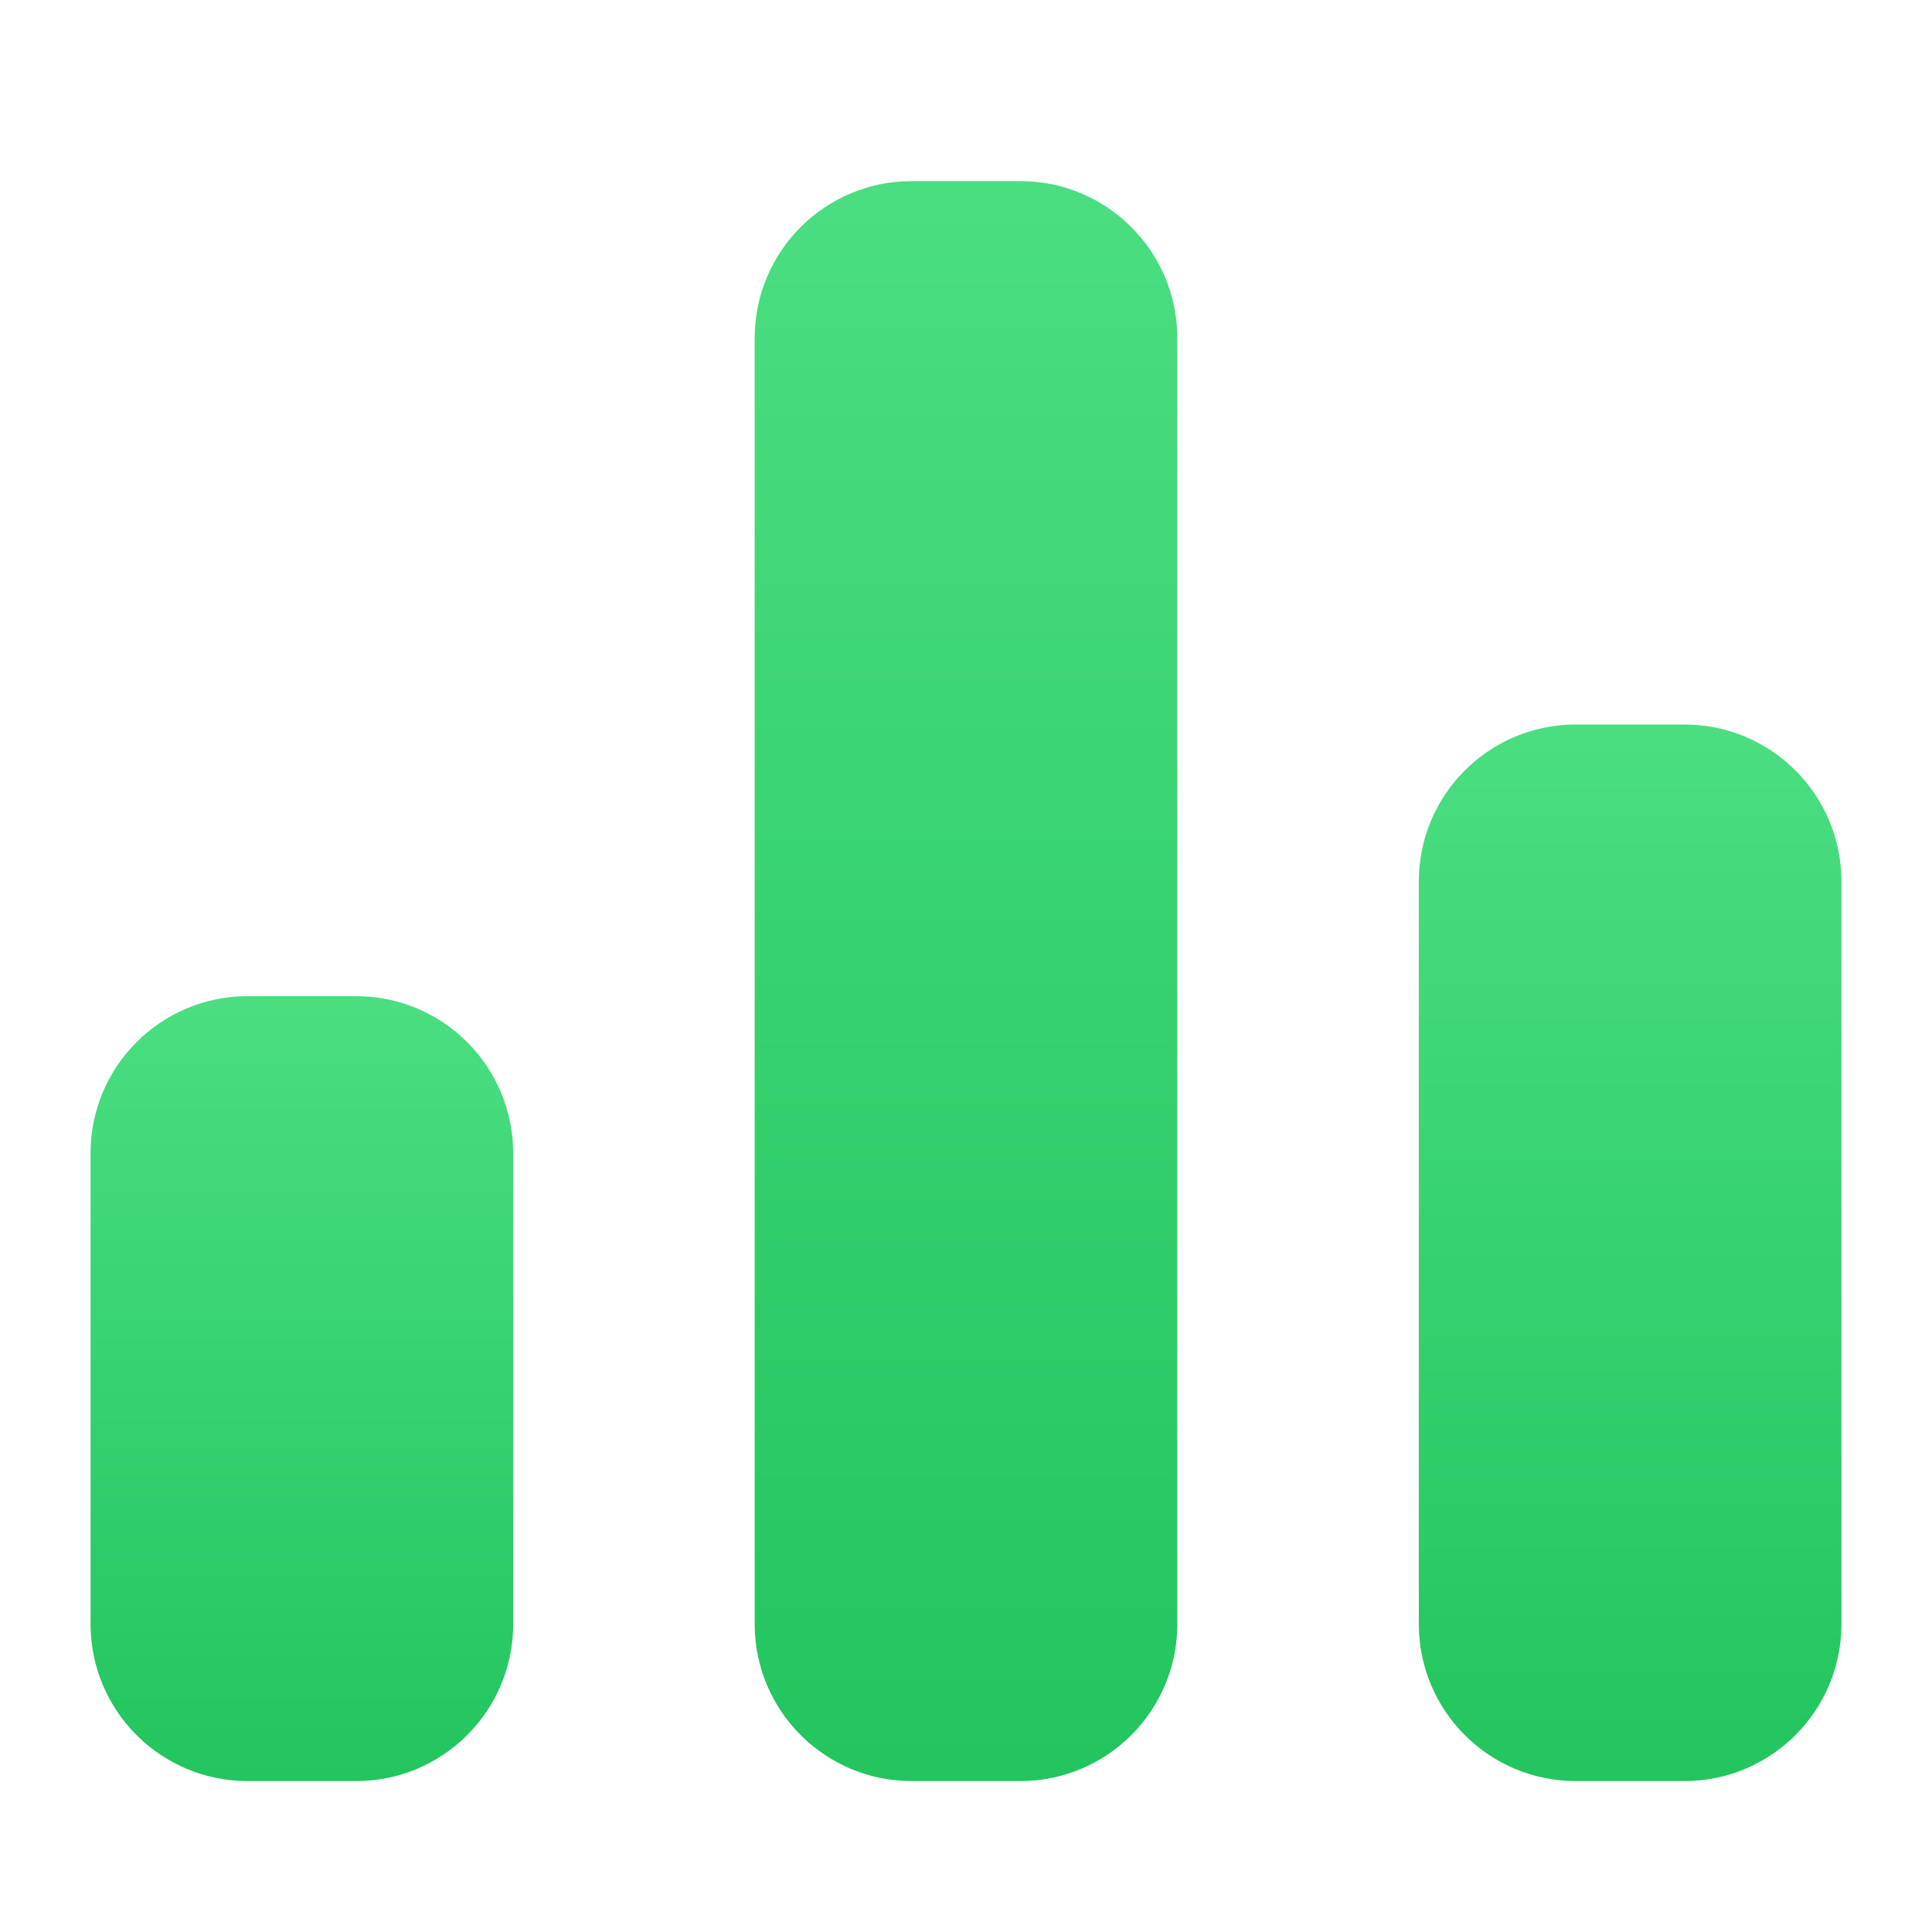
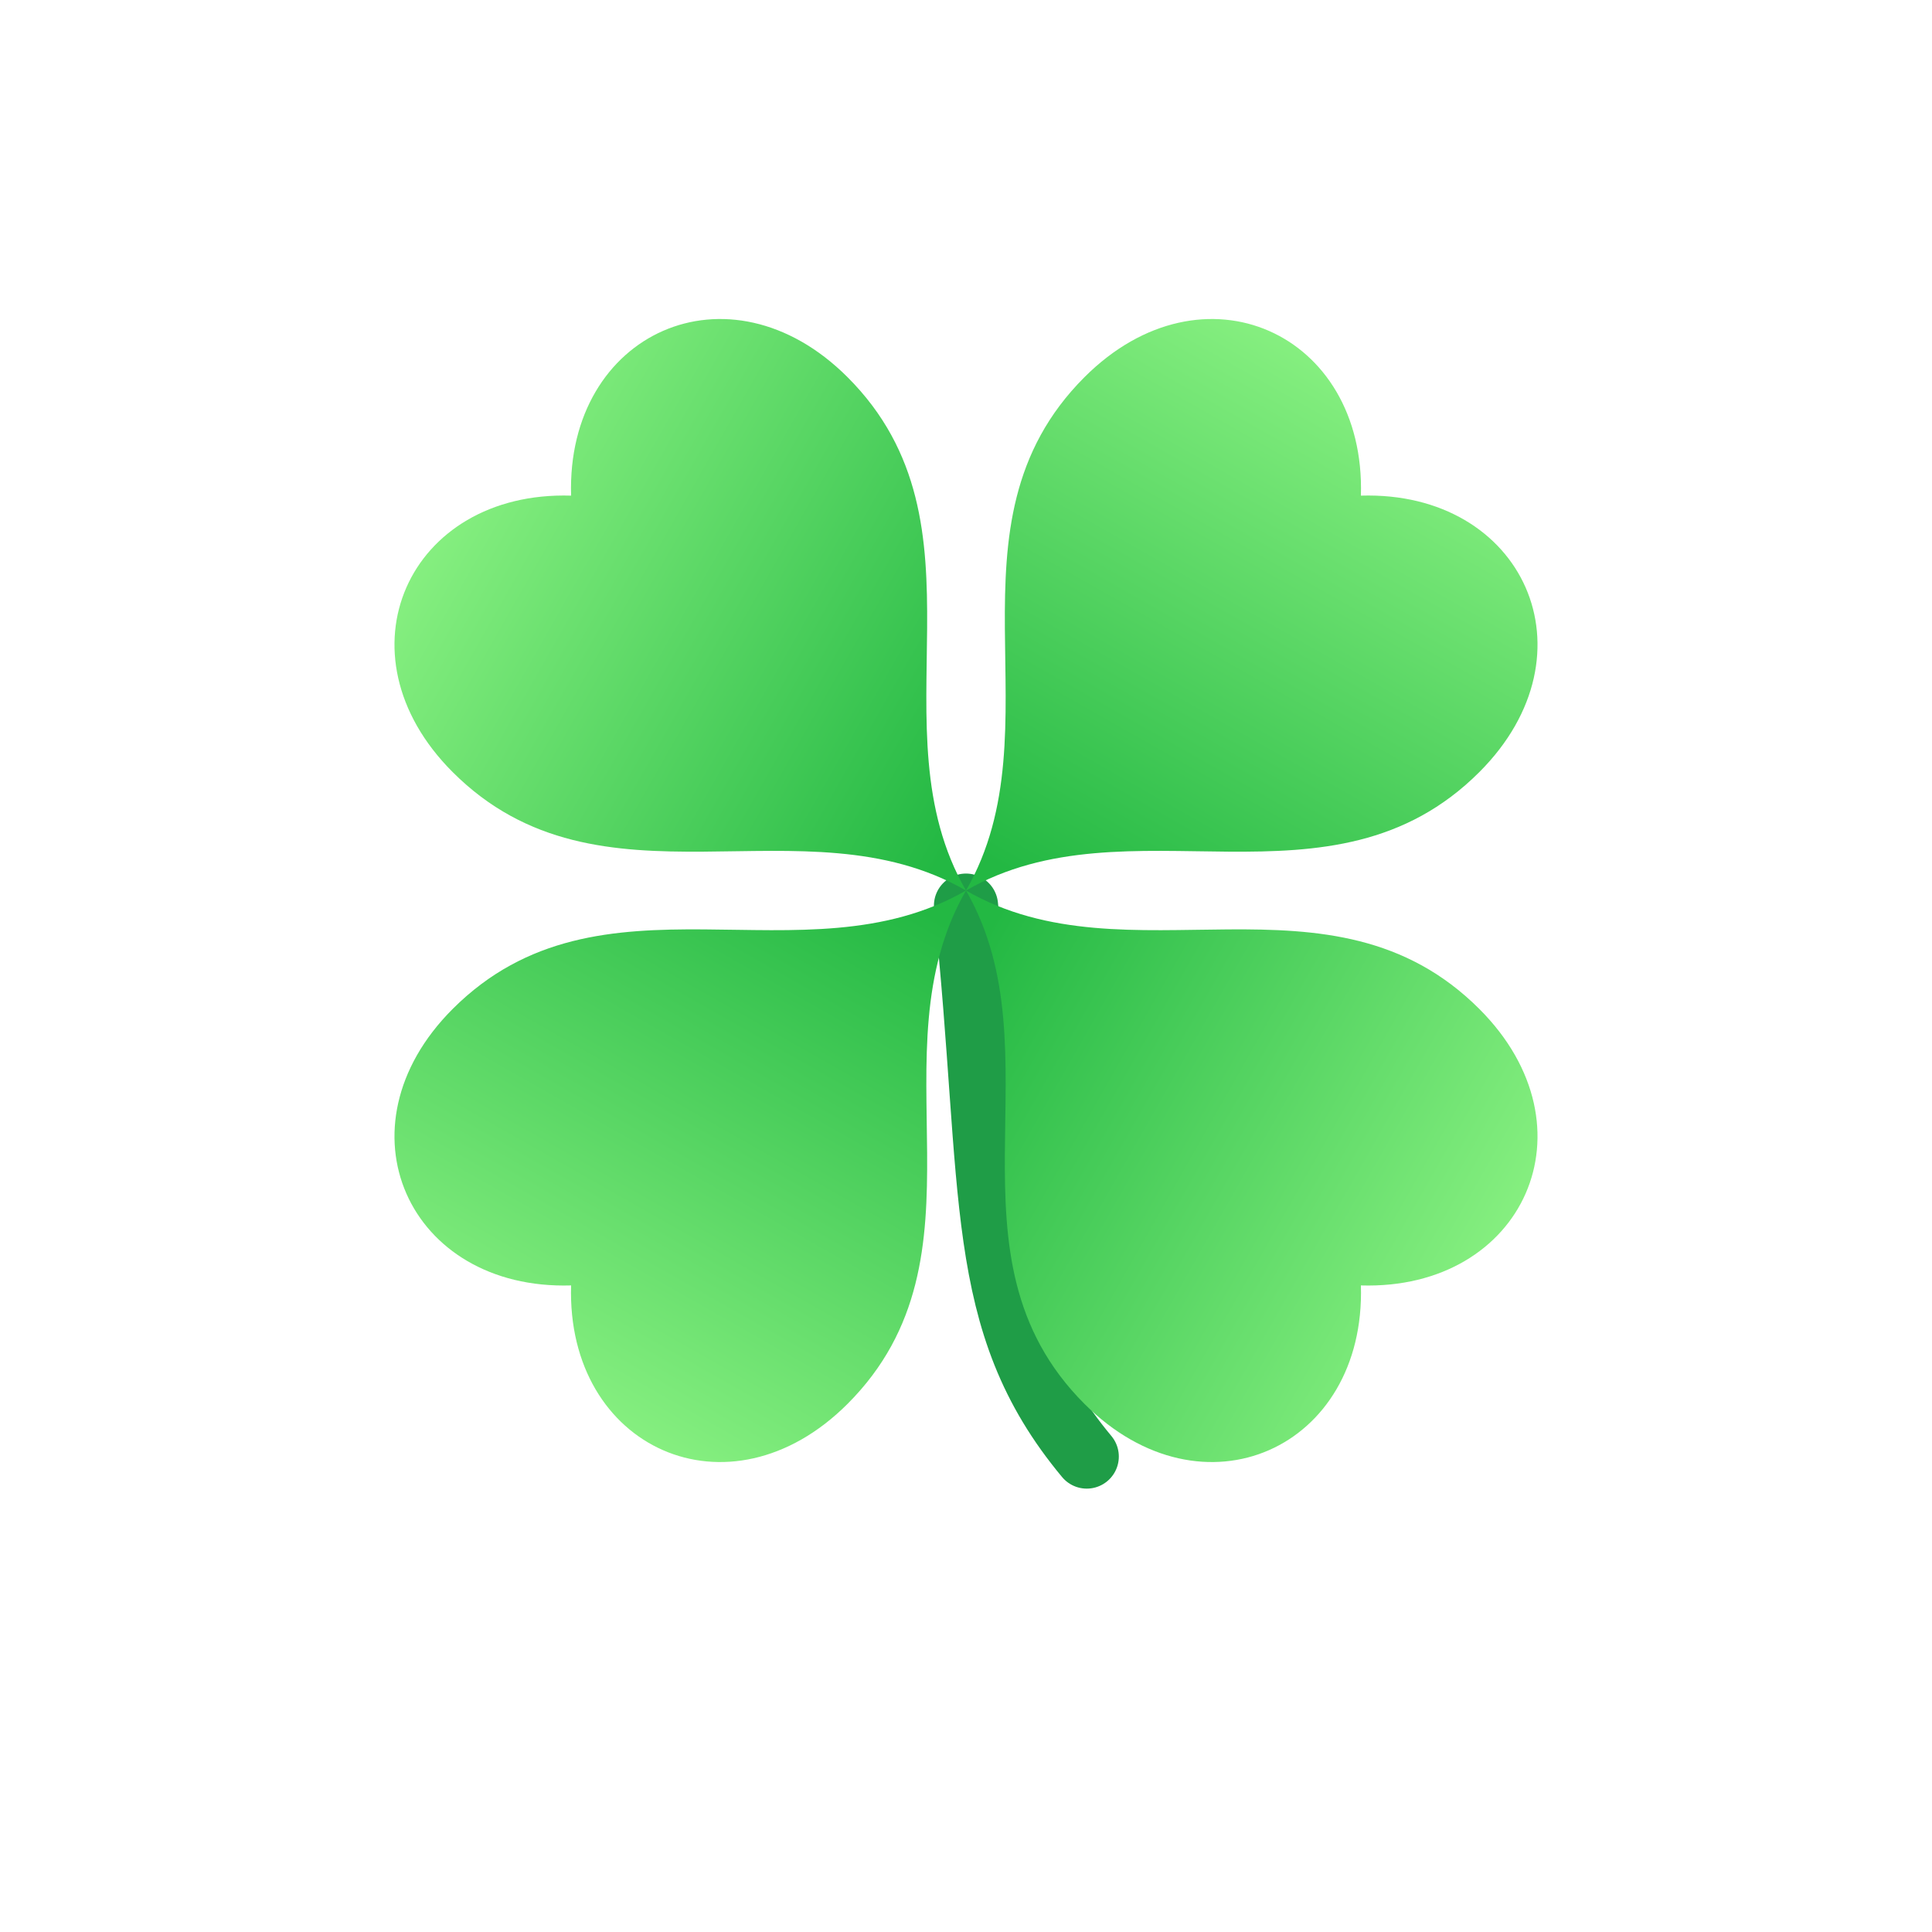
- <svg xmlns="http://www.w3.org/2000/svg" viewBox="0 0 32 32">
+ <svg xmlns="http://www.w3.org/2000/svg" viewBox="0 0 512 512">
  <defs>
-     <linearGradient id="bar" x1="0" y1="0" x2="0" y2="1">
-       <stop offset="0" stop-color="#4ade80" />
-       <stop offset="1" stop-color="#22c55e" />
+     <path id="leaf" d="M0 0              C -7 -26, -40 -34, -40 -64              C -40 -88, -16 -97, 0 -80              C 16 -97, 40 -88, 40 -64              C 40 -34, 7 -26, 0 0 Z" />
+     <linearGradient id="leafGrad" x1="0" y1="0" x2="0.25" y2="1">
+       <stop offset="0" stop-color="#8bf283" />
+       <stop offset="1" stop-color="#23b843" />
    </linearGradient>
  </defs>
-   <g fill="url(#bar)">
-     <rect x="1.5" y="16.5" width="7" height="13" rx="2.6" />
-     <rect x="12.5" y="3" width="7" height="26.5" rx="2.6" />
-     <rect x="23.5" y="12" width="7" height="17.5" rx="2.6" />
+   <path d="M256 240 C 264 316, 258 350, 288 386" fill="none" stroke="#1f9d47" stroke-width="17" stroke-linecap="round" />
+   <g transform="translate(256 236) rotate(45) scale(1.85)" fill="url(#leafGrad)">
+     <use href="#leaf" />
+     <use href="#leaf" transform="rotate(90)" />
+     <use href="#leaf" transform="rotate(180)" />
+     <use href="#leaf" transform="rotate(270)" />
  </g>
</svg>
